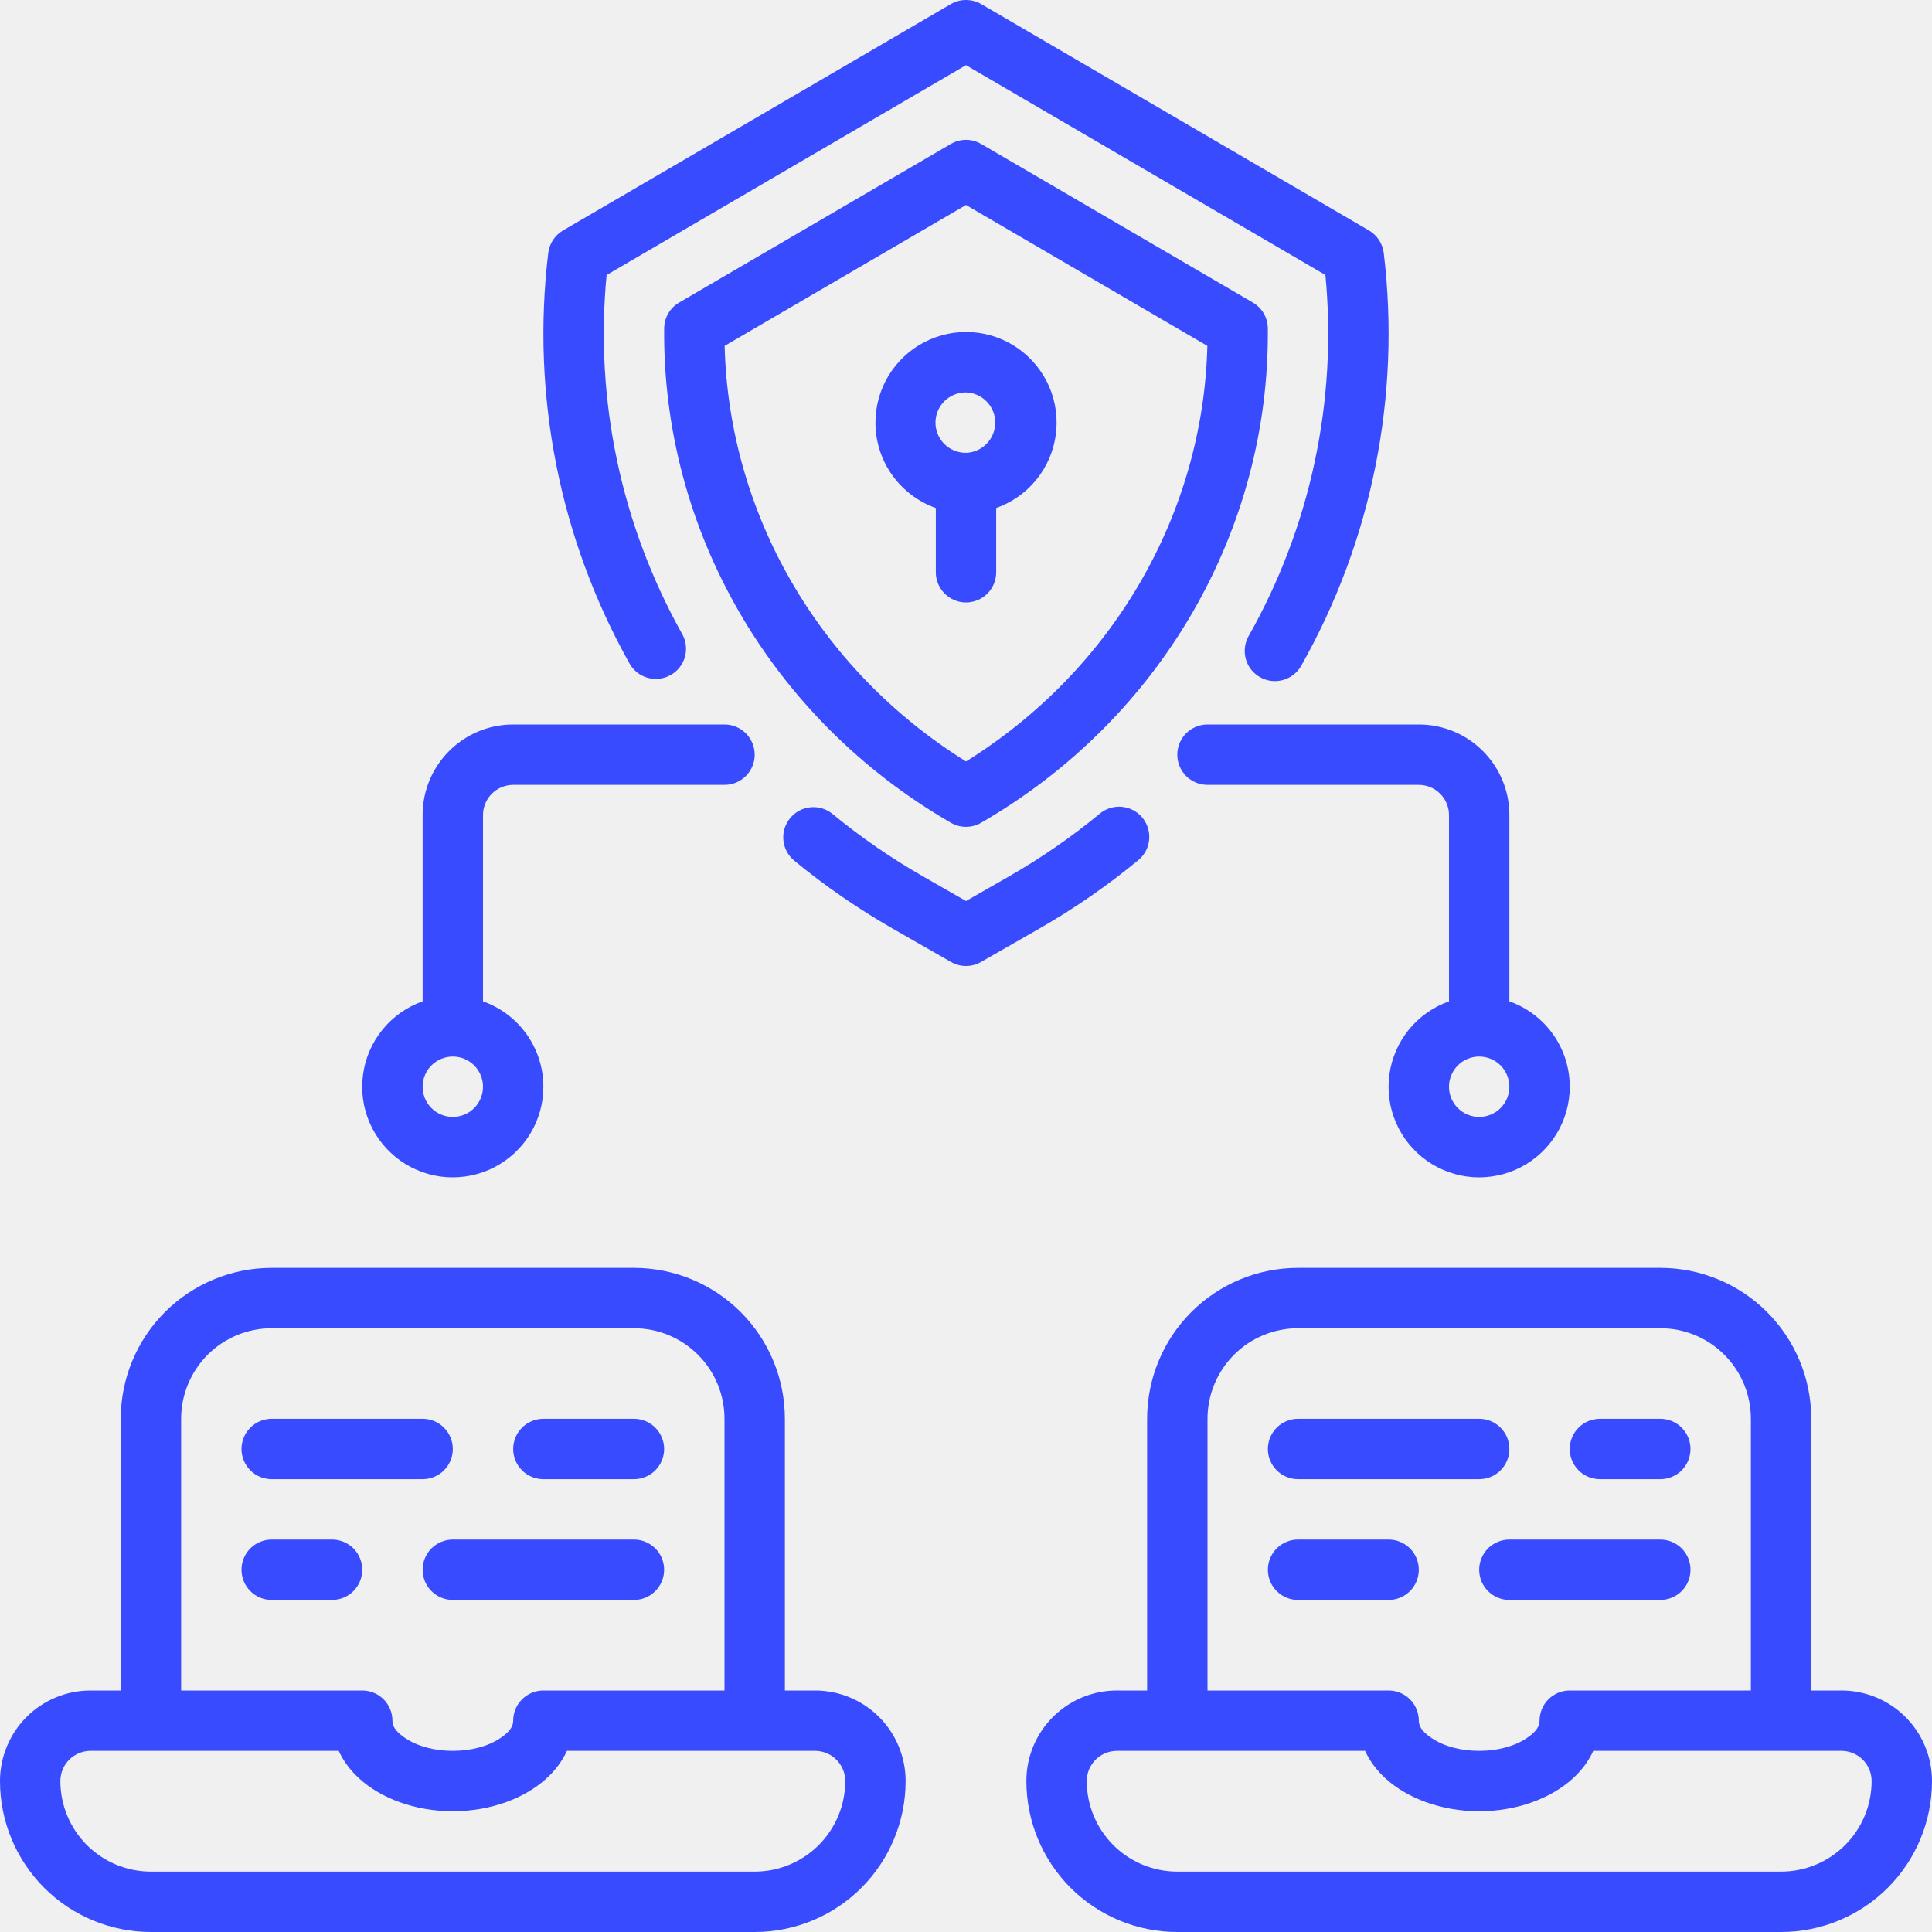
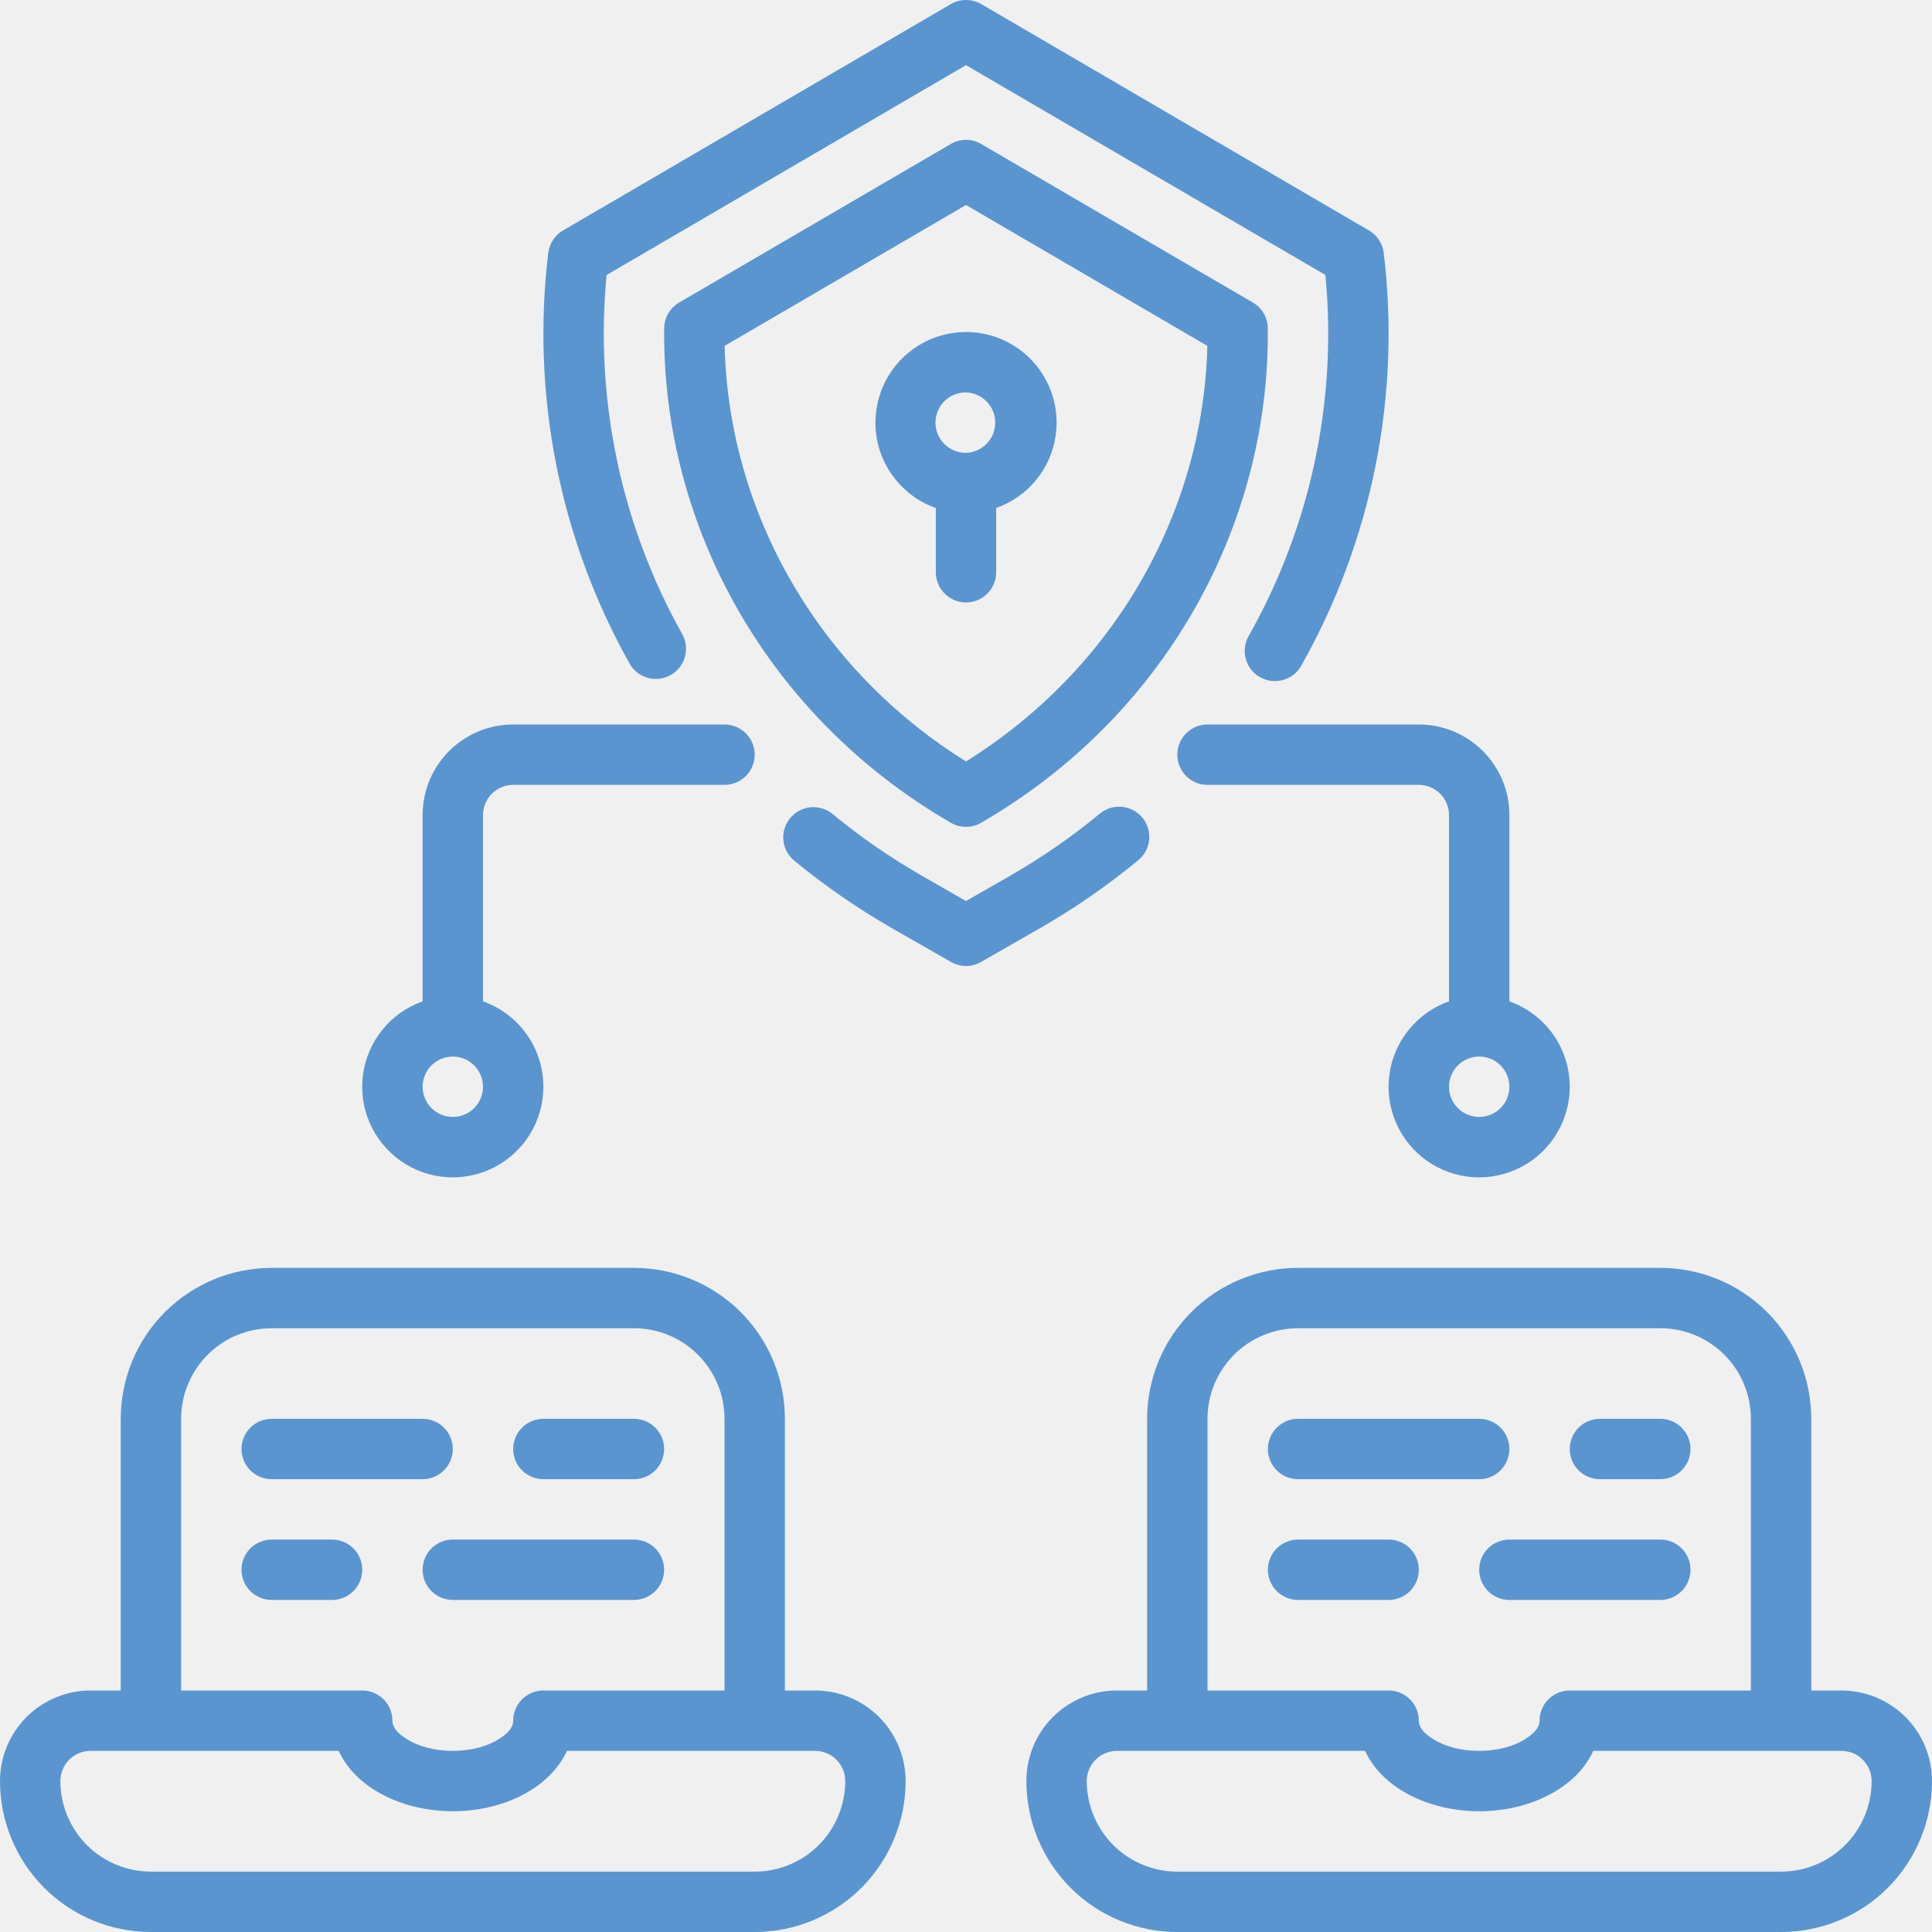
<svg xmlns="http://www.w3.org/2000/svg" width="40" height="40" viewBox="0 0 40 40" fill="none">
  <g clip-path="url(#clip0_2415_1883)">
-     <path fill-rule="evenodd" clip-rule="evenodd" d="M2.5 35H1.875C1.378 35 0.901 35.197 0.549 35.549C0.198 35.901 0 36.378 0 36.875C0 37.704 0.329 38.498 0.915 39.085C1.501 39.671 2.296 40 3.125 40H15.625C16.454 40 17.249 39.671 17.835 39.085C18.421 38.498 18.75 37.704 18.75 36.875C18.75 36.378 18.552 35.901 18.201 35.549C17.849 35.197 17.372 35 16.875 35H16.25V29.375C16.25 28.546 15.921 27.751 15.335 27.165C14.749 26.579 13.954 26.25 13.125 26.25H5.625C4.796 26.25 4.001 26.579 3.415 27.165C2.829 27.751 2.5 28.546 2.5 29.375V35ZM23.75 35H23.125C22.089 35 21.25 35.839 21.25 36.875C21.25 37.704 21.579 38.498 22.165 39.085C22.751 39.671 23.546 40 24.375 40H36.875C37.704 40 38.499 39.671 39.085 39.085C39.671 38.498 40 37.704 40 36.875C40 36.378 39.803 35.901 39.451 35.549C39.099 35.197 38.622 35 38.125 35H37.5V29.375C37.5 28.546 37.171 27.751 36.585 27.165C35.999 26.579 35.204 26.25 34.375 26.25H26.875C26.046 26.25 25.251 26.579 24.665 27.165C24.079 27.751 23.75 28.546 23.75 29.375V35ZM15.623 36.25H16.875C17.041 36.25 17.2 36.316 17.317 36.433C17.434 36.55 17.5 36.709 17.5 36.875C17.5 37.372 17.302 37.849 16.951 38.201C16.599 38.552 16.122 38.75 15.625 38.75H3.125C2.628 38.75 2.151 38.552 1.799 38.201C1.448 37.849 1.25 37.372 1.25 36.875C1.25 36.709 1.316 36.55 1.433 36.433C1.55 36.316 1.709 36.25 1.875 36.25H7.013C7.108 36.459 7.253 36.654 7.441 36.825C7.879 37.224 8.578 37.5 9.375 37.5C10.172 37.5 10.871 37.224 11.309 36.825C11.498 36.654 11.642 36.459 11.738 36.25H15.623ZM36.873 36.25H38.125C38.291 36.25 38.45 36.316 38.567 36.433C38.684 36.55 38.75 36.709 38.75 36.875C38.75 37.372 38.553 37.849 38.201 38.201C37.849 38.552 37.372 38.75 36.875 38.75H24.375C23.878 38.75 23.401 38.552 23.049 38.201C22.698 37.849 22.5 37.372 22.5 36.875C22.5 36.709 22.566 36.55 22.683 36.433C22.8 36.316 22.959 36.25 23.125 36.25H28.262C28.358 36.459 28.503 36.654 28.691 36.825C29.129 37.224 29.828 37.5 30.625 37.5C31.422 37.5 32.121 37.224 32.559 36.825C32.748 36.654 32.892 36.459 32.987 36.25H36.873ZM36.25 35V29.375C36.25 28.878 36.053 28.401 35.701 28.049C35.349 27.697 34.872 27.5 34.375 27.5H26.875C26.378 27.5 25.901 27.697 25.549 28.049C25.198 28.401 25 28.878 25 29.375V35H28.75C28.916 35 29.075 35.066 29.192 35.183C29.309 35.3 29.375 35.459 29.375 35.625C29.375 35.776 29.498 35.891 29.646 35.989C29.896 36.156 30.244 36.25 30.625 36.25C31.006 36.25 31.354 36.156 31.604 35.989C31.752 35.891 31.875 35.776 31.875 35.625C31.875 35.459 31.941 35.3 32.058 35.183C32.175 35.066 32.334 35 32.5 35H36.25ZM15 35V29.375C15 28.878 14.803 28.401 14.451 28.049C14.099 27.697 13.622 27.5 13.125 27.5H5.625C5.128 27.5 4.651 27.697 4.299 28.049C3.948 28.401 3.75 28.878 3.75 29.375V35H7.5C7.666 35 7.825 35.066 7.942 35.183C8.059 35.3 8.125 35.459 8.125 35.625C8.125 35.776 8.248 35.891 8.396 35.989C8.646 36.156 8.994 36.25 9.375 36.25C9.756 36.25 10.104 36.156 10.354 35.989C10.502 35.891 10.625 35.776 10.625 35.625C10.625 35.459 10.691 35.3 10.808 35.183C10.925 35.066 11.084 35 11.25 35H15ZM5.625 33.125H6.875C7.041 33.125 7.2 33.059 7.317 32.942C7.434 32.825 7.5 32.666 7.5 32.5C7.5 32.334 7.434 32.175 7.317 32.058C7.2 31.941 7.041 31.875 6.875 31.875H5.625C5.459 31.875 5.3 31.941 5.183 32.058C5.066 32.175 5 32.334 5 32.5C5 32.666 5.066 32.825 5.183 32.942C5.3 33.059 5.459 33.125 5.625 33.125ZM28.75 31.875H26.875C26.709 31.875 26.55 31.941 26.433 32.058C26.316 32.175 26.25 32.334 26.25 32.5C26.25 32.666 26.316 32.825 26.433 32.942C26.55 33.059 26.709 33.125 26.875 33.125H28.75C28.916 33.125 29.075 33.059 29.192 32.942C29.309 32.825 29.375 32.666 29.375 32.5C29.375 32.334 29.309 32.175 29.192 32.058C29.075 31.941 28.916 31.875 28.75 31.875ZM34.375 31.875H31.25C31.084 31.875 30.925 31.941 30.808 32.058C30.691 32.175 30.625 32.334 30.625 32.5C30.625 32.666 30.691 32.825 30.808 32.942C30.925 33.059 31.084 33.125 31.25 33.125H34.375C34.541 33.125 34.7 33.059 34.817 32.942C34.934 32.825 35 32.666 35 32.5C35 32.334 34.934 32.175 34.817 32.058C34.7 31.941 34.541 31.875 34.375 31.875ZM9.375 33.125H13.125C13.291 33.125 13.45 33.059 13.567 32.942C13.684 32.825 13.75 32.666 13.75 32.5C13.75 32.334 13.684 32.175 13.567 32.058C13.45 31.941 13.291 31.875 13.125 31.875H9.375C9.209 31.875 9.05 31.941 8.933 32.058C8.816 32.175 8.75 32.334 8.75 32.5C8.75 32.666 8.816 32.825 8.933 32.942C9.05 33.059 9.209 33.125 9.375 33.125ZM34.375 29.375H33.125C32.959 29.375 32.8 29.441 32.683 29.558C32.566 29.675 32.5 29.834 32.5 30C32.5 30.166 32.566 30.325 32.683 30.442C32.8 30.559 32.959 30.625 33.125 30.625H34.375C34.541 30.625 34.7 30.559 34.817 30.442C34.934 30.325 35 30.166 35 30C35 29.834 34.934 29.675 34.817 29.558C34.7 29.441 34.541 29.375 34.375 29.375ZM11.25 30.625H13.125C13.291 30.625 13.45 30.559 13.567 30.442C13.684 30.325 13.75 30.166 13.75 30C13.75 29.834 13.684 29.675 13.567 29.558C13.45 29.441 13.291 29.375 13.125 29.375H11.25C11.084 29.375 10.925 29.441 10.808 29.558C10.691 29.675 10.625 29.834 10.625 30C10.625 30.166 10.691 30.325 10.808 30.442C10.925 30.559 11.084 30.625 11.25 30.625ZM5.625 30.625H8.75C8.916 30.625 9.075 30.559 9.192 30.442C9.309 30.325 9.375 30.166 9.375 30C9.375 29.834 9.309 29.675 9.192 29.558C9.075 29.441 8.916 29.375 8.75 29.375H5.625C5.459 29.375 5.3 29.441 5.183 29.558C5.066 29.675 5 29.834 5 30C5 30.166 5.066 30.325 5.183 30.442C5.3 30.559 5.459 30.625 5.625 30.625ZM30.625 29.375H26.875C26.709 29.375 26.55 29.441 26.433 29.558C26.316 29.675 26.25 29.834 26.25 30C26.25 30.166 26.316 30.325 26.433 30.442C26.55 30.559 26.709 30.625 26.875 30.625H30.625C30.791 30.625 30.95 30.559 31.067 30.442C31.184 30.325 31.25 30.166 31.25 30C31.25 29.834 31.184 29.675 31.067 29.558C30.95 29.441 30.791 29.375 30.625 29.375ZM30 20.732C29.676 20.846 29.389 21.048 29.172 21.314C28.954 21.581 28.814 21.901 28.767 22.242C28.719 22.583 28.767 22.93 28.903 23.246C29.04 23.561 29.261 23.833 29.541 24.032C29.822 24.23 30.152 24.348 30.495 24.372C30.838 24.395 31.181 24.324 31.487 24.166C31.792 24.008 32.048 23.769 32.227 23.475C32.406 23.181 32.5 22.844 32.5 22.5C32.5 22.112 32.38 21.734 32.156 21.417C31.932 21.101 31.616 20.861 31.25 20.732V16.875C31.25 15.839 30.411 15 29.375 15H25C24.834 15 24.675 15.066 24.558 15.183C24.441 15.3 24.375 15.459 24.375 15.625C24.375 15.791 24.441 15.95 24.558 16.067C24.675 16.184 24.834 16.25 25 16.25H29.375C29.541 16.25 29.7 16.316 29.817 16.433C29.934 16.55 30 16.709 30 16.875V20.732ZM8.75 20.732C8.426 20.846 8.139 21.048 7.922 21.314C7.704 21.581 7.564 21.901 7.517 22.242C7.469 22.583 7.516 22.93 7.653 23.246C7.79 23.561 8.011 23.833 8.291 24.032C8.572 24.23 8.902 24.348 9.245 24.372C9.588 24.395 9.931 24.324 10.237 24.166C10.542 24.008 10.798 23.769 10.977 23.475C11.156 23.181 11.25 22.844 11.25 22.5C11.25 22.112 11.13 21.734 10.906 21.417C10.682 21.101 10.366 20.861 10 20.732V16.875C10 16.709 10.066 16.55 10.183 16.433C10.3 16.316 10.459 16.25 10.625 16.25H15C15.166 16.25 15.325 16.184 15.442 16.067C15.559 15.95 15.625 15.791 15.625 15.625C15.625 15.459 15.559 15.3 15.442 15.183C15.325 15.066 15.166 15 15 15H10.625C9.589 15 8.75 15.839 8.75 16.875V20.732ZM30.625 21.875C30.791 21.875 30.95 21.941 31.067 22.058C31.184 22.175 31.25 22.334 31.25 22.5C31.25 22.666 31.184 22.825 31.067 22.942C30.95 23.059 30.791 23.125 30.625 23.125C30.459 23.125 30.3 23.059 30.183 22.942C30.066 22.825 30 22.666 30 22.5C30 22.334 30.066 22.175 30.183 22.058C30.3 21.941 30.459 21.875 30.625 21.875ZM9.375 21.875C9.541 21.875 9.7 21.941 9.817 22.058C9.934 22.175 10 22.334 10 22.5C10 22.666 9.934 22.825 9.817 22.942C9.7 23.059 9.541 23.125 9.375 23.125C9.209 23.125 9.05 23.059 8.933 22.942C8.816 22.825 8.75 22.666 8.75 22.5C8.75 22.334 8.816 22.175 8.933 22.058C9.05 21.941 9.209 21.875 9.375 21.875ZM22.772 16.845C22.183 17.331 21.554 17.765 20.892 18.144L20 18.655L19.108 18.144C18.45 17.767 17.824 17.336 17.239 16.854C17.111 16.748 16.946 16.698 16.781 16.714C16.616 16.73 16.464 16.811 16.359 16.939C16.253 17.067 16.203 17.231 16.219 17.396C16.235 17.561 16.316 17.713 16.444 17.819C17.084 18.346 17.768 18.817 18.488 19.229L19.69 19.917C19.785 19.971 19.892 20 20 20C20.109 20 20.216 19.971 20.311 19.917L21.512 19.229C22.236 18.815 22.924 18.34 23.567 17.809C23.631 17.757 23.683 17.693 23.722 17.62C23.76 17.548 23.784 17.468 23.792 17.387C23.8 17.305 23.791 17.223 23.767 17.144C23.743 17.066 23.704 16.993 23.652 16.929C23.6 16.866 23.535 16.814 23.463 16.775C23.39 16.736 23.311 16.713 23.229 16.705C23.148 16.697 23.065 16.705 22.987 16.729C22.908 16.753 22.835 16.793 22.772 16.845ZM19.688 17.035C19.782 17.09 19.89 17.119 20 17.119C20.11 17.119 20.218 17.09 20.312 17.035C24.054 14.874 26.29 10.954 26.249 6.797C26.248 6.689 26.219 6.583 26.165 6.49C26.11 6.396 26.033 6.319 25.939 6.264L20.315 2.981C20.219 2.925 20.111 2.895 20 2.895C19.889 2.895 19.781 2.925 19.685 2.981L14.061 6.264C13.967 6.319 13.89 6.396 13.835 6.49C13.781 6.583 13.752 6.689 13.751 6.797C13.71 10.954 15.946 14.874 19.688 17.035ZM20 15.765C16.948 13.865 15.089 10.626 15.003 7.161L20 4.244L24.997 7.161C24.911 10.626 23.052 13.865 20 15.765ZM14.124 13.127C12.858 10.866 12.312 8.273 12.559 5.694L20 1.349L27.441 5.693C27.691 8.293 27.134 10.907 25.846 13.179C25.768 13.323 25.75 13.492 25.795 13.65C25.84 13.808 25.946 13.941 26.089 14.021C26.232 14.102 26.4 14.123 26.559 14.08C26.717 14.038 26.852 13.934 26.935 13.793C28.405 11.197 29.006 8.199 28.649 5.237C28.637 5.142 28.604 5.05 28.551 4.969C28.498 4.888 28.427 4.821 28.344 4.772L20.316 0.085C20.22 0.029 20.111 0 20 0C19.89 0 19.781 0.029 19.685 0.085L11.656 4.772C11.573 4.821 11.502 4.888 11.449 4.969C11.396 5.05 11.363 5.142 11.351 5.237C10.997 8.177 11.585 11.153 13.033 13.736C13.113 13.881 13.248 13.988 13.408 14.033C13.567 14.078 13.738 14.058 13.883 13.977C14.028 13.897 14.135 13.762 14.18 13.602C14.225 13.443 14.205 13.271 14.124 13.127ZM19.375 10.518V11.847C19.375 12.013 19.441 12.172 19.558 12.289C19.675 12.407 19.834 12.473 20 12.473C20.165 12.473 20.325 12.407 20.442 12.29C20.559 12.173 20.625 12.014 20.625 11.848V10.518C20.949 10.403 21.236 10.202 21.453 9.936C21.671 9.669 21.811 9.348 21.858 9.008C21.906 8.667 21.858 8.32 21.722 8.004C21.585 7.689 21.364 7.417 21.084 7.218C20.803 7.019 20.473 6.902 20.13 6.878C19.787 6.854 19.444 6.926 19.138 7.084C18.833 7.242 18.577 7.481 18.398 7.775C18.219 8.069 18.125 8.406 18.125 8.75C18.125 9.566 18.647 10.261 19.375 10.518ZM20.014 9.375C20.175 9.366 20.326 9.296 20.436 9.178C20.547 9.06 20.607 8.905 20.605 8.743C20.604 8.582 20.54 8.428 20.427 8.313C20.314 8.197 20.161 8.13 20 8.125C19.834 8.123 19.674 8.187 19.556 8.303C19.438 8.419 19.37 8.577 19.368 8.743C19.366 8.909 19.43 9.068 19.546 9.187C19.662 9.305 19.82 9.373 19.986 9.375L20 9.374L20.014 9.375Z" fill="#384BFF" />
+     <path fill-rule="evenodd" clip-rule="evenodd" d="M2.5 35H1.875C1.378 35 0.901 35.197 0.549 35.549C0.198 35.901 0 36.378 0 36.875C0 37.704 0.329 38.498 0.915 39.085C1.501 39.671 2.296 40 3.125 40H15.625C16.454 40 17.249 39.671 17.835 39.085C18.421 38.498 18.75 37.704 18.75 36.875C18.75 36.378 18.552 35.901 18.201 35.549C17.849 35.197 17.372 35 16.875 35H16.25V29.375C16.25 28.546 15.921 27.751 15.335 27.165C14.749 26.579 13.954 26.25 13.125 26.25H5.625C4.796 26.25 4.001 26.579 3.415 27.165C2.829 27.751 2.5 28.546 2.5 29.375V35ZM23.75 35H23.125C22.089 35 21.25 35.839 21.25 36.875C21.25 37.704 21.579 38.498 22.165 39.085C22.751 39.671 23.546 40 24.375 40H36.875C37.704 40 38.499 39.671 39.085 39.085C39.671 38.498 40 37.704 40 36.875C40 36.378 39.803 35.901 39.451 35.549C39.099 35.197 38.622 35 38.125 35H37.5V29.375C37.5 28.546 37.171 27.751 36.585 27.165C35.999 26.579 35.204 26.25 34.375 26.25H26.875C26.046 26.25 25.251 26.579 24.665 27.165C24.079 27.751 23.75 28.546 23.75 29.375V35ZM15.623 36.25H16.875C17.041 36.25 17.2 36.316 17.317 36.433C17.434 36.55 17.5 36.709 17.5 36.875C17.5 37.372 17.302 37.849 16.951 38.201C16.599 38.552 16.122 38.75 15.625 38.75H3.125C2.628 38.75 2.151 38.552 1.799 38.201C1.448 37.849 1.25 37.372 1.25 36.875C1.25 36.709 1.316 36.55 1.433 36.433C1.55 36.316 1.709 36.25 1.875 36.25H7.013C7.108 36.459 7.253 36.654 7.441 36.825C7.879 37.224 8.578 37.5 9.375 37.5C10.172 37.5 10.871 37.224 11.309 36.825C11.498 36.654 11.642 36.459 11.738 36.25H15.623ZM36.873 36.25H38.125C38.291 36.25 38.45 36.316 38.567 36.433C38.684 36.55 38.75 36.709 38.75 36.875C38.75 37.372 38.553 37.849 38.201 38.201C37.849 38.552 37.372 38.75 36.875 38.75H24.375C23.878 38.75 23.401 38.552 23.049 38.201C22.698 37.849 22.5 37.372 22.5 36.875C22.5 36.709 22.566 36.55 22.683 36.433C22.8 36.316 22.959 36.25 23.125 36.25H28.262C28.358 36.459 28.503 36.654 28.691 36.825C29.129 37.224 29.828 37.5 30.625 37.5C31.422 37.5 32.121 37.224 32.559 36.825C32.748 36.654 32.892 36.459 32.987 36.25H36.873ZM36.25 35V29.375C36.25 28.878 36.053 28.401 35.701 28.049C35.349 27.697 34.872 27.5 34.375 27.5H26.875C26.378 27.5 25.901 27.697 25.549 28.049C25.198 28.401 25 28.878 25 29.375V35H28.75C28.916 35 29.075 35.066 29.192 35.183C29.309 35.3 29.375 35.459 29.375 35.625C29.375 35.776 29.498 35.891 29.646 35.989C29.896 36.156 30.244 36.25 30.625 36.25C31.006 36.25 31.354 36.156 31.604 35.989C31.752 35.891 31.875 35.776 31.875 35.625C31.875 35.459 31.941 35.3 32.058 35.183C32.175 35.066 32.334 35 32.5 35H36.25ZM15 35V29.375C15 28.878 14.803 28.401 14.451 28.049C14.099 27.697 13.622 27.5 13.125 27.5H5.625C5.128 27.5 4.651 27.697 4.299 28.049C3.948 28.401 3.75 28.878 3.75 29.375V35H7.5C7.666 35 7.825 35.066 7.942 35.183C8.059 35.3 8.125 35.459 8.125 35.625C8.125 35.776 8.248 35.891 8.396 35.989C8.646 36.156 8.994 36.25 9.375 36.25C9.756 36.25 10.104 36.156 10.354 35.989C10.502 35.891 10.625 35.776 10.625 35.625C10.625 35.459 10.691 35.3 10.808 35.183C10.925 35.066 11.084 35 11.25 35H15ZM5.625 33.125H6.875C7.041 33.125 7.2 33.059 7.317 32.942C7.434 32.825 7.5 32.666 7.5 32.5C7.5 32.334 7.434 32.175 7.317 32.058C7.2 31.941 7.041 31.875 6.875 31.875H5.625C5.459 31.875 5.3 31.941 5.183 32.058C5.066 32.175 5 32.334 5 32.5C5 32.666 5.066 32.825 5.183 32.942C5.3 33.059 5.459 33.125 5.625 33.125ZM28.75 31.875H26.875C26.709 31.875 26.55 31.941 26.433 32.058C26.316 32.175 26.25 32.334 26.25 32.5C26.25 32.666 26.316 32.825 26.433 32.942C26.55 33.059 26.709 33.125 26.875 33.125H28.75C28.916 33.125 29.075 33.059 29.192 32.942C29.309 32.825 29.375 32.666 29.375 32.5C29.375 32.334 29.309 32.175 29.192 32.058C29.075 31.941 28.916 31.875 28.75 31.875ZM34.375 31.875H31.25C31.084 31.875 30.925 31.941 30.808 32.058C30.691 32.175 30.625 32.334 30.625 32.5C30.625 32.666 30.691 32.825 30.808 32.942C30.925 33.059 31.084 33.125 31.25 33.125H34.375C34.541 33.125 34.7 33.059 34.817 32.942C34.934 32.825 35 32.666 35 32.5C35 32.334 34.934 32.175 34.817 32.058C34.7 31.941 34.541 31.875 34.375 31.875ZM9.375 33.125H13.125C13.291 33.125 13.45 33.059 13.567 32.942C13.684 32.825 13.75 32.666 13.75 32.5C13.75 32.334 13.684 32.175 13.567 32.058C13.45 31.941 13.291 31.875 13.125 31.875H9.375C9.209 31.875 9.05 31.941 8.933 32.058C8.816 32.175 8.75 32.334 8.75 32.5C8.75 32.666 8.816 32.825 8.933 32.942C9.05 33.059 9.209 33.125 9.375 33.125ZM34.375 29.375H33.125C32.959 29.375 32.8 29.441 32.683 29.558C32.566 29.675 32.5 29.834 32.5 30C32.5 30.166 32.566 30.325 32.683 30.442C32.8 30.559 32.959 30.625 33.125 30.625H34.375C34.541 30.625 34.7 30.559 34.817 30.442C34.934 30.325 35 30.166 35 30C35 29.834 34.934 29.675 34.817 29.558C34.7 29.441 34.541 29.375 34.375 29.375ZM11.25 30.625H13.125C13.291 30.625 13.45 30.559 13.567 30.442C13.684 30.325 13.75 30.166 13.75 30C13.75 29.834 13.684 29.675 13.567 29.558C13.45 29.441 13.291 29.375 13.125 29.375H11.25C11.084 29.375 10.925 29.441 10.808 29.558C10.691 29.675 10.625 29.834 10.625 30C10.625 30.166 10.691 30.325 10.808 30.442C10.925 30.559 11.084 30.625 11.25 30.625ZM5.625 30.625H8.75C8.916 30.625 9.075 30.559 9.192 30.442C9.309 30.325 9.375 30.166 9.375 30C9.375 29.834 9.309 29.675 9.192 29.558C9.075 29.441 8.916 29.375 8.75 29.375H5.625C5.459 29.375 5.3 29.441 5.183 29.558C5.066 29.675 5 29.834 5 30C5 30.166 5.066 30.325 5.183 30.442C5.3 30.559 5.459 30.625 5.625 30.625ZM30.625 29.375H26.875C26.709 29.375 26.55 29.441 26.433 29.558C26.316 29.675 26.25 29.834 26.25 30C26.25 30.166 26.316 30.325 26.433 30.442C26.55 30.559 26.709 30.625 26.875 30.625H30.625C30.791 30.625 30.95 30.559 31.067 30.442C31.184 30.325 31.25 30.166 31.25 30C31.25 29.834 31.184 29.675 31.067 29.558C30.95 29.441 30.791 29.375 30.625 29.375ZM30 20.732C29.676 20.846 29.389 21.048 29.172 21.314C28.954 21.581 28.814 21.901 28.767 22.242C28.719 22.583 28.767 22.93 28.903 23.246C29.04 23.561 29.261 23.833 29.541 24.032C29.822 24.23 30.152 24.348 30.495 24.372C30.838 24.395 31.181 24.324 31.487 24.166C31.792 24.008 32.048 23.769 32.227 23.475C32.406 23.181 32.5 22.844 32.5 22.5C32.5 22.112 32.38 21.734 32.156 21.417C31.932 21.101 31.616 20.861 31.25 20.732V16.875C31.25 15.839 30.411 15 29.375 15H25C24.834 15 24.675 15.066 24.558 15.183C24.441 15.3 24.375 15.459 24.375 15.625C24.375 15.791 24.441 15.95 24.558 16.067C24.675 16.184 24.834 16.25 25 16.25H29.375C29.541 16.25 29.7 16.316 29.817 16.433C29.934 16.55 30 16.709 30 16.875V20.732ZM8.75 20.732C8.426 20.846 8.139 21.048 7.922 21.314C7.704 21.581 7.564 21.901 7.517 22.242C7.469 22.583 7.516 22.93 7.653 23.246C7.79 23.561 8.011 23.833 8.291 24.032C8.572 24.23 8.902 24.348 9.245 24.372C9.588 24.395 9.931 24.324 10.237 24.166C10.542 24.008 10.798 23.769 10.977 23.475C11.156 23.181 11.25 22.844 11.25 22.5C11.25 22.112 11.13 21.734 10.906 21.417C10.682 21.101 10.366 20.861 10 20.732V16.875C10 16.709 10.066 16.55 10.183 16.433C10.3 16.316 10.459 16.25 10.625 16.25H15C15.166 16.25 15.325 16.184 15.442 16.067C15.559 15.95 15.625 15.791 15.625 15.625C15.625 15.459 15.559 15.3 15.442 15.183C15.325 15.066 15.166 15 15 15H10.625C9.589 15 8.75 15.839 8.75 16.875V20.732ZM30.625 21.875C30.791 21.875 30.95 21.941 31.067 22.058C31.184 22.175 31.25 22.334 31.25 22.5C31.25 22.666 31.184 22.825 31.067 22.942C30.95 23.059 30.791 23.125 30.625 23.125C30.459 23.125 30.3 23.059 30.183 22.942C30.066 22.825 30 22.666 30 22.5C30 22.334 30.066 22.175 30.183 22.058C30.3 21.941 30.459 21.875 30.625 21.875ZM9.375 21.875C9.541 21.875 9.7 21.941 9.817 22.058C9.934 22.175 10 22.334 10 22.5C10 22.666 9.934 22.825 9.817 22.942C9.7 23.059 9.541 23.125 9.375 23.125C9.209 23.125 9.05 23.059 8.933 22.942C8.816 22.825 8.75 22.666 8.75 22.5C8.75 22.334 8.816 22.175 8.933 22.058C9.05 21.941 9.209 21.875 9.375 21.875ZM22.772 16.845C22.183 17.331 21.554 17.765 20.892 18.144L20 18.655L19.108 18.144C18.45 17.767 17.824 17.336 17.239 16.854C17.111 16.748 16.946 16.698 16.781 16.714C16.616 16.73 16.464 16.811 16.359 16.939C16.253 17.067 16.203 17.231 16.219 17.396C16.235 17.561 16.316 17.713 16.444 17.819C17.084 18.346 17.768 18.817 18.488 19.229L19.69 19.917C19.785 19.971 19.892 20 20 20C20.109 20 20.216 19.971 20.311 19.917L21.512 19.229C22.236 18.815 22.924 18.34 23.567 17.809C23.631 17.757 23.683 17.693 23.722 17.62C23.76 17.548 23.784 17.468 23.792 17.387C23.8 17.305 23.791 17.223 23.767 17.144C23.743 17.066 23.704 16.993 23.652 16.929C23.6 16.866 23.535 16.814 23.463 16.775C23.39 16.736 23.311 16.713 23.229 16.705C23.148 16.697 23.065 16.705 22.987 16.729C22.908 16.753 22.835 16.793 22.772 16.845ZM19.688 17.035C19.782 17.09 19.89 17.119 20 17.119C20.11 17.119 20.218 17.09 20.312 17.035C24.054 14.874 26.29 10.954 26.249 6.797C26.248 6.689 26.219 6.583 26.165 6.49C26.11 6.396 26.033 6.319 25.939 6.264L20.315 2.981C20.219 2.925 20.111 2.895 20 2.895C19.889 2.895 19.781 2.925 19.685 2.981L14.061 6.264C13.967 6.319 13.89 6.396 13.835 6.49C13.781 6.583 13.752 6.689 13.751 6.797C13.71 10.954 15.946 14.874 19.688 17.035ZM20 15.765C16.948 13.865 15.089 10.626 15.003 7.161L20 4.244L24.997 7.161C24.911 10.626 23.052 13.865 20 15.765ZM14.124 13.127C12.858 10.866 12.312 8.273 12.559 5.694L20 1.349L27.441 5.693C27.691 8.293 27.134 10.907 25.846 13.179C25.768 13.323 25.75 13.492 25.795 13.65C25.84 13.808 25.946 13.941 26.089 14.021C26.232 14.102 26.4 14.123 26.559 14.08C26.717 14.038 26.852 13.934 26.935 13.793C28.405 11.197 29.006 8.199 28.649 5.237C28.637 5.142 28.604 5.05 28.551 4.969C28.498 4.888 28.427 4.821 28.344 4.772L20.316 0.085C20.22 0.029 20.111 0 20 0C19.89 0 19.781 0.029 19.685 0.085L11.656 4.772C11.573 4.821 11.502 4.888 11.449 4.969C11.396 5.05 11.363 5.142 11.351 5.237C10.997 8.177 11.585 11.153 13.033 13.736C13.113 13.881 13.248 13.988 13.408 14.033C13.567 14.078 13.738 14.058 13.883 13.977C14.028 13.897 14.135 13.762 14.18 13.602C14.225 13.443 14.205 13.271 14.124 13.127ZM19.375 10.518V11.847C19.375 12.013 19.441 12.172 19.558 12.289C19.675 12.407 19.834 12.473 20 12.473C20.165 12.473 20.325 12.407 20.442 12.29C20.559 12.173 20.625 12.014 20.625 11.848V10.518C20.949 10.403 21.236 10.202 21.453 9.936C21.671 9.669 21.811 9.348 21.858 9.008C21.906 8.667 21.858 8.32 21.722 8.004C21.585 7.689 21.364 7.417 21.084 7.218C20.803 7.019 20.473 6.902 20.13 6.878C19.787 6.854 19.444 6.926 19.138 7.084C18.833 7.242 18.577 7.481 18.398 7.775C18.219 8.069 18.125 8.406 18.125 8.75C18.125 9.566 18.647 10.261 19.375 10.518ZM20.014 9.375C20.175 9.366 20.326 9.296 20.436 9.178C20.547 9.06 20.607 8.905 20.605 8.743C20.604 8.582 20.54 8.428 20.427 8.313C20.314 8.197 20.161 8.13 20 8.125C19.834 8.123 19.674 8.187 19.556 8.303C19.438 8.419 19.37 8.577 19.368 8.743C19.366 8.909 19.43 9.068 19.546 9.187C19.662 9.305 19.82 9.373 19.986 9.375L20 9.374L20.014 9.375Z" fill="#5A95CF" />
  </g>
  <defs>
    <clipPath id="clip0_2415_1883">
      <rect width="40" height="40" fill="white" />
    </clipPath>
  </defs>
</svg>
